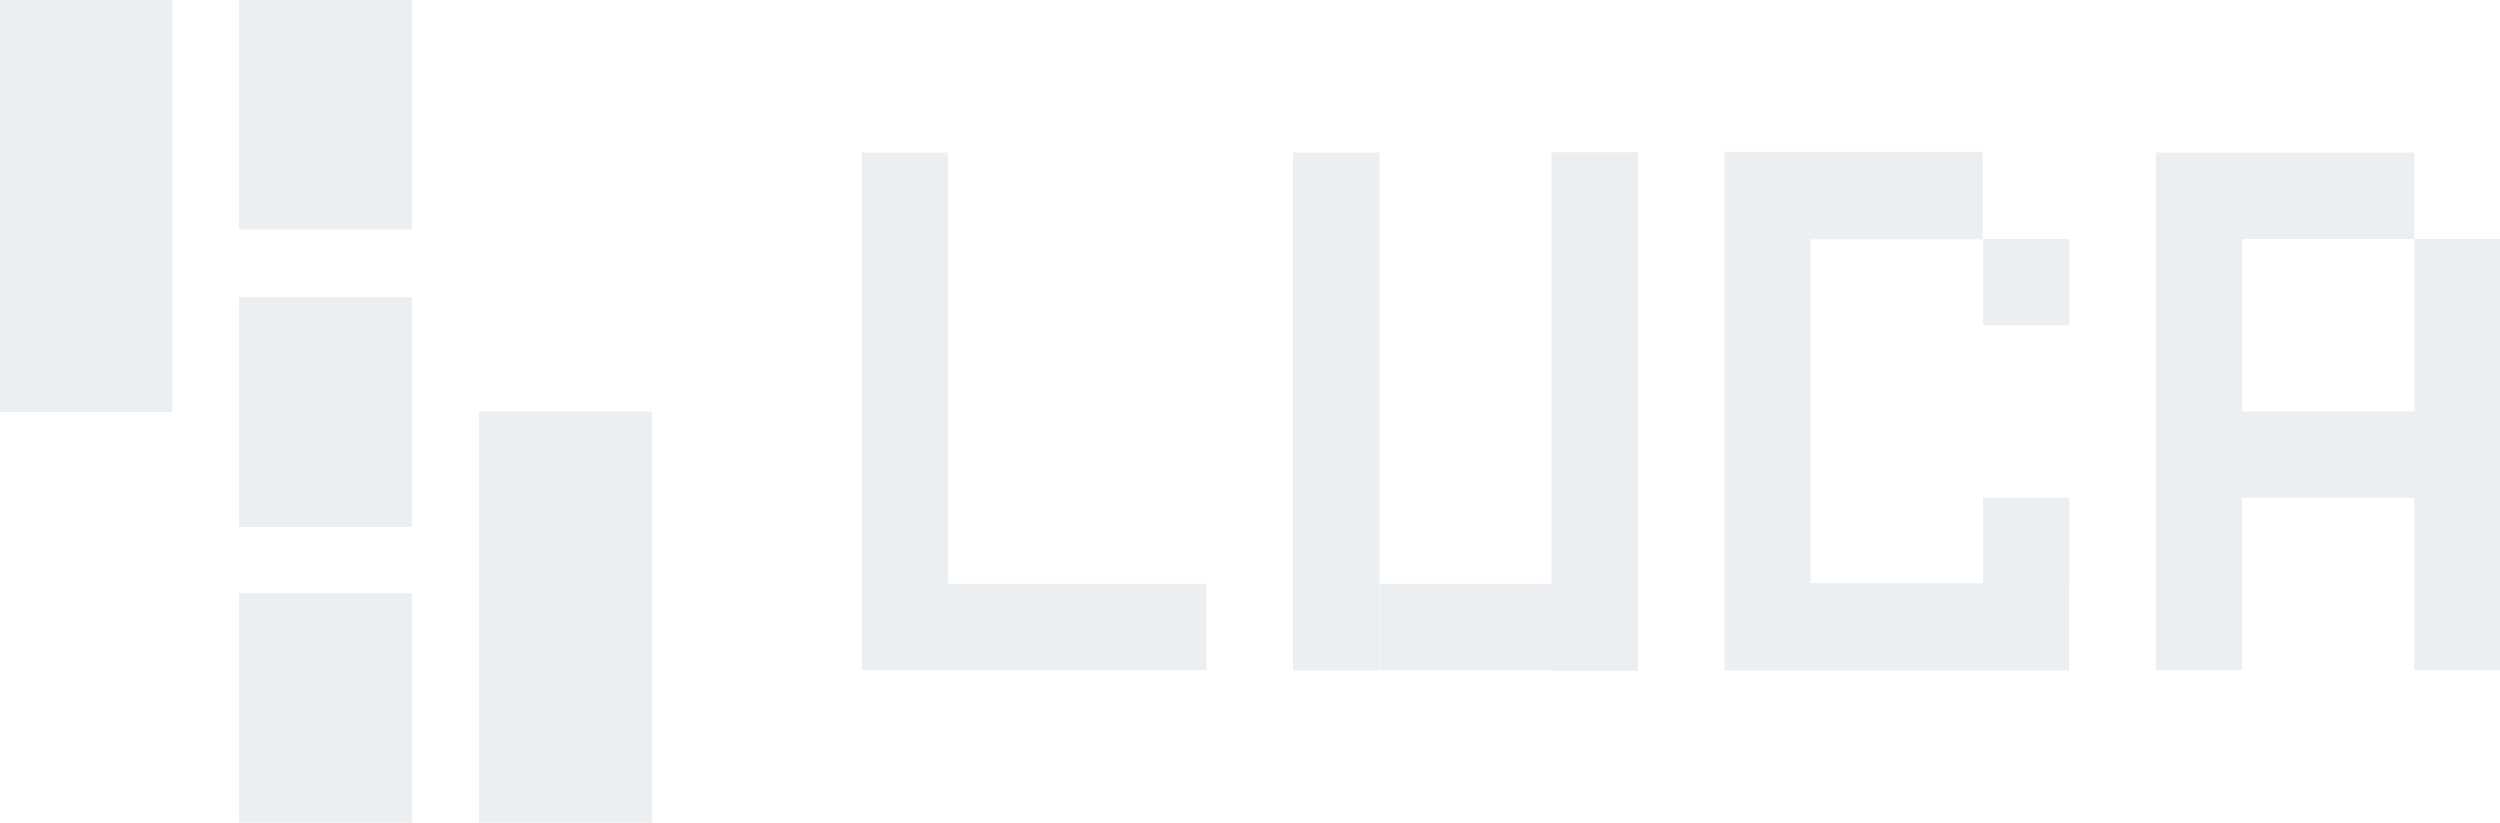
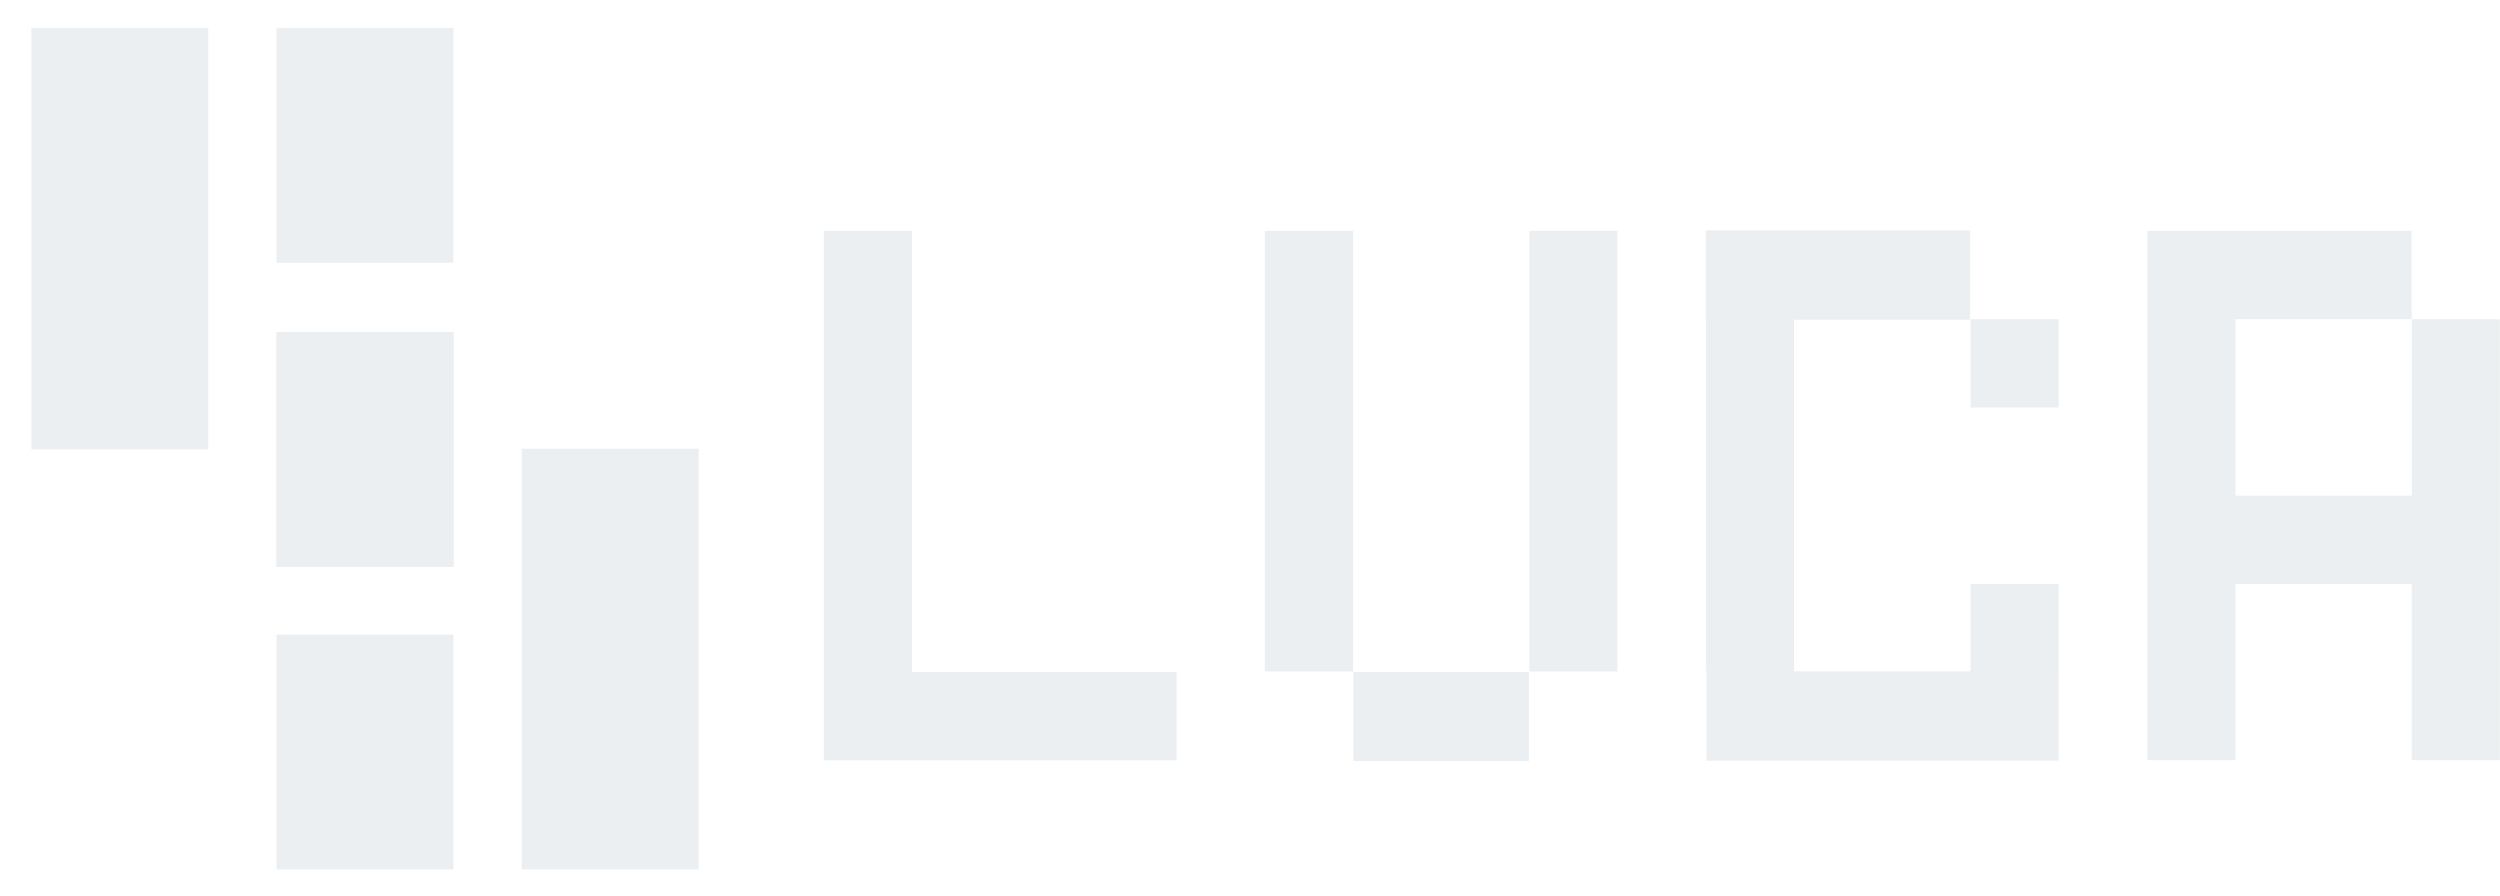
- <svg xmlns="http://www.w3.org/2000/svg" version="1.1" id="Capa_1" x="0px" y="0px" viewBox="0 0 743.8 244.8" style="enable-background:new 0 0 743.8 244.8;" xml:space="preserve">
+ <svg xmlns="http://www.w3.org/2000/svg" version="1.1" id="Capa_1" x="0px" y="0px" viewBox="0 0 1452 520" style="enable-background:new 0 0 1452 520;" xml:space="preserve">
  <style type="text/css">
	.st0{fill:#ECEFF1;}
</style>
+   <rect x="160.6" y="192.9" class="st0" width="102.8" height="136.4" />
+   <rect x="160.6" y="192.9" class="st0" width="102.8" height="136.4" />
+   <rect x="160.6" y="16.2" class="st0" width="102.8" height="136.4" />
+   <rect x="160.6" y="368.6" class="st0" width="102.8" height="136.4" />
+   <rect x="303" y="260.6" class="st0" width="102.8" height="244.4" />
+   <rect x="18.2" y="16.2" class="st0" width="102.8" height="244.8" />
+   <polygon class="st0" points="529.7,134.1 478.5,134.1 478.5,441.6 683.4,441.6 683.4,390.3 529.7,390.3 " />
+   <rect x="1144.5" y="185.4" class="st0" width="51.2" height="51.3" />
+   <polygon class="st0" points="1400.8,185.4 1400.8,287.9 1298.4,287.9 1298.4,185.4 1400.7,185.4 1400.7,134.1 1247.1,134.1   1247.1,441.5 1298.4,441.5 1298.4,339.2 1400.7,339.2 1400.7,441.5 1451.9,441.5 1451.9,185.4 " />
+   <polygon class="st0" points="1144.5,389.9 1042,389.9 1042,185.7 1144.1,185.7 1144.1,185.4 1144.3,185.4 1144.3,134.4   1144.1,134.4 1144.1,133.8 990.7,133.8 990.7,185.7 990.8,185.7 990.8,389.9 991.1,389.9 991.1,441.8 1195.6,441.8 1195.6,390.3   1195.7,390.3 1195.7,339.1 1144.5,339.1 " />
  <g>
-     <g>
-       <rect x="71.1" y="88.5" class="st0" width="51.5" height="68.3" />
-       <rect x="71.1" y="88.5" class="st0" width="51.5" height="68.3" />
-       <rect x="71.1" y="0" class="st0" width="51.5" height="68.3" />
-       <rect x="71.1" y="176.5" class="st0" width="51.5" height="68.3" />
-       <rect x="142.5" y="122.4" class="st0" width="51.5" height="122.4" />
-       <rect x="-0.2" y="0" class="st0" width="51.5" height="122.6" />
-     </g>
-     <g>
-       <path class="st0" d="M256.4,199.4v-154H282v128.3h77v25.7H256.4z" />
-       <polygon class="st0" points="718.3,71.1 718.3,45.4 641.4,45.4 641.4,199.4 667.1,199.4 667.1,148.1 718.3,148.1 718.3,199.4     744,199.4 744,71.1 718.4,71.1 718.4,122.4 667.1,122.4 667.1,71.1   " />
-       <g>
-         <rect x="590" y="71.1" class="st0" width="25.7" height="25.7" />
-         <polygon class="st0" points="590,173.5 538.7,173.5 538.7,71.2 589.8,71.2 589.8,71.1 589.9,71.1 589.9,45.5 589.8,45.5      589.8,45.2 513,45.2 513,71.2 513,71.2 513,173.5 513.1,173.5 513.1,199.5 615.6,199.5 615.6,173.7 615.7,173.7 615.7,148.1      590,148.1    " />
-       </g>
-       <g>
-         <polygon class="st0" points="461.6,45.3 461.6,173.7 410.4,173.7 410.4,199.4 461.6,199.4 461.6,199.6 487.3,199.6 487.3,45.3         " />
-         <polygon class="st0" points="384.7,45.4 384.7,160.9 384.7,160.9 384.7,199.5 410.3,199.5 410.3,173.7 410.4,173.7 410.4,45.4         " />
-       </g>
-     </g>
+     <rect x="888.2" y="134" class="st0" width="51.2" height="256" />
+     <polygon class="st0" points="785.9,390 785.9,134.1 734.6,134.1 734.6,364.7 734.6,364.7 734.6,390  " />
+     <rect x="786" y="390.3" class="st0" width="102" height="51.7" />
  </g>
</svg>
